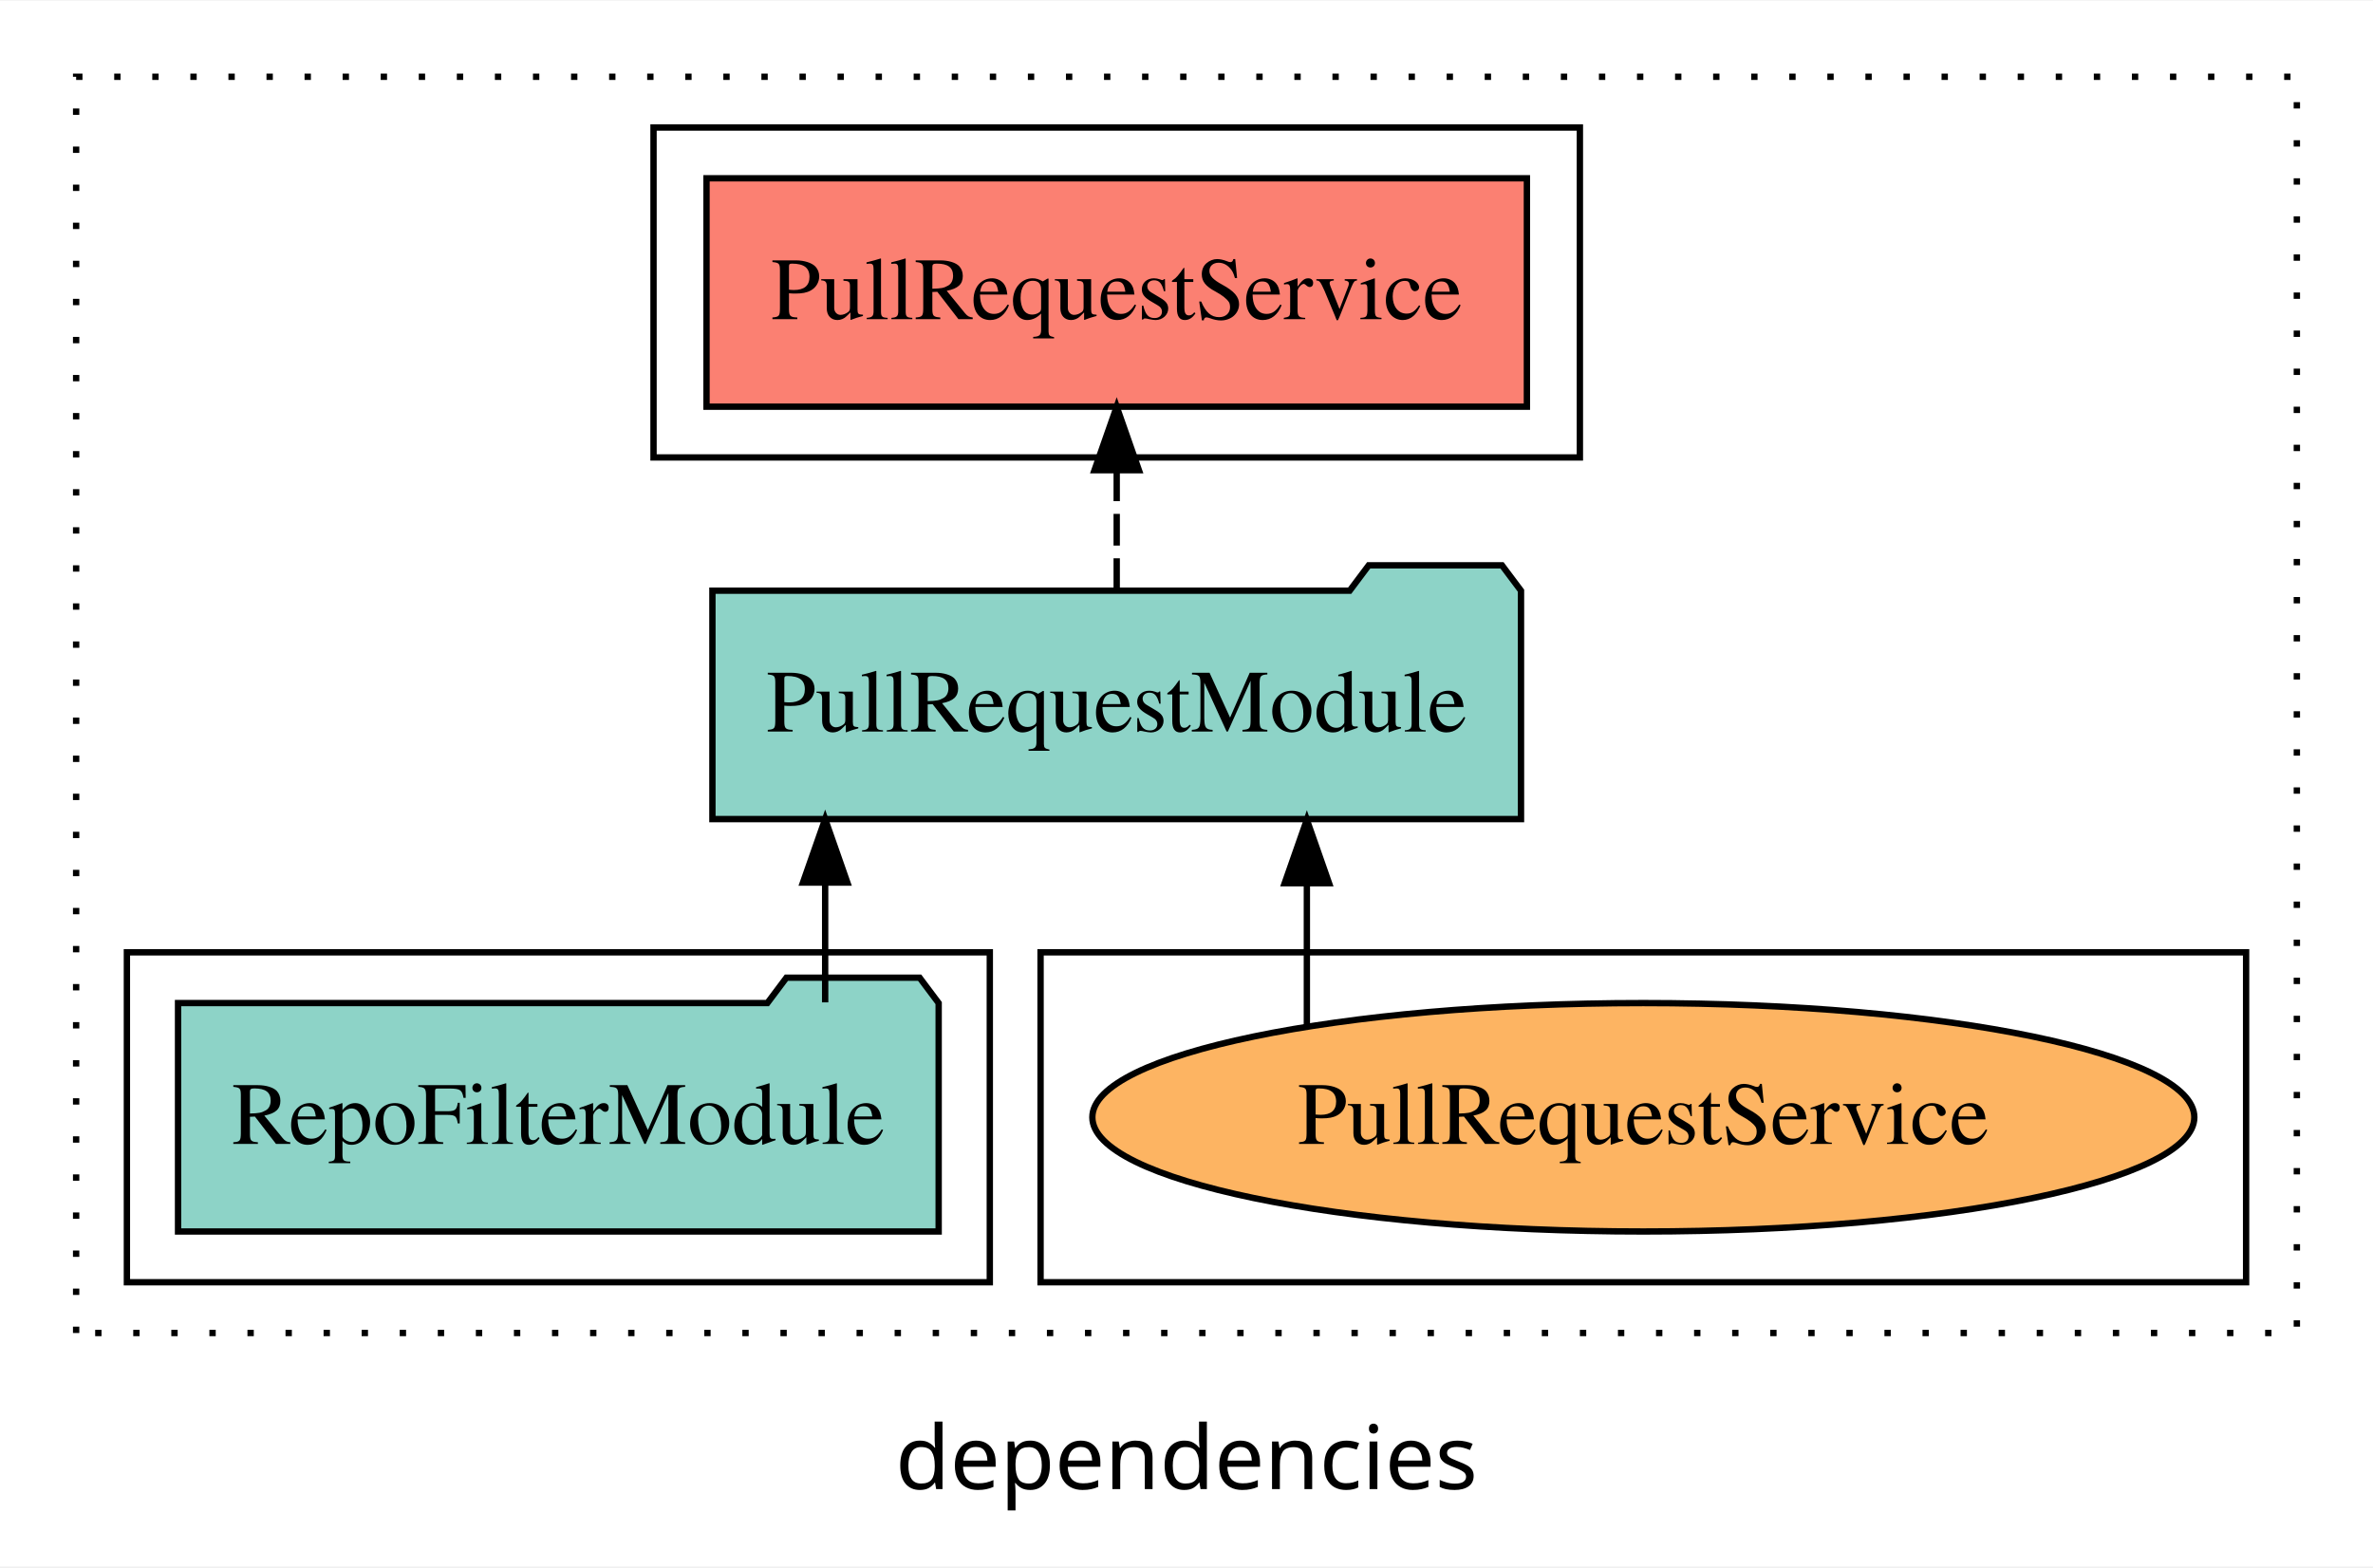
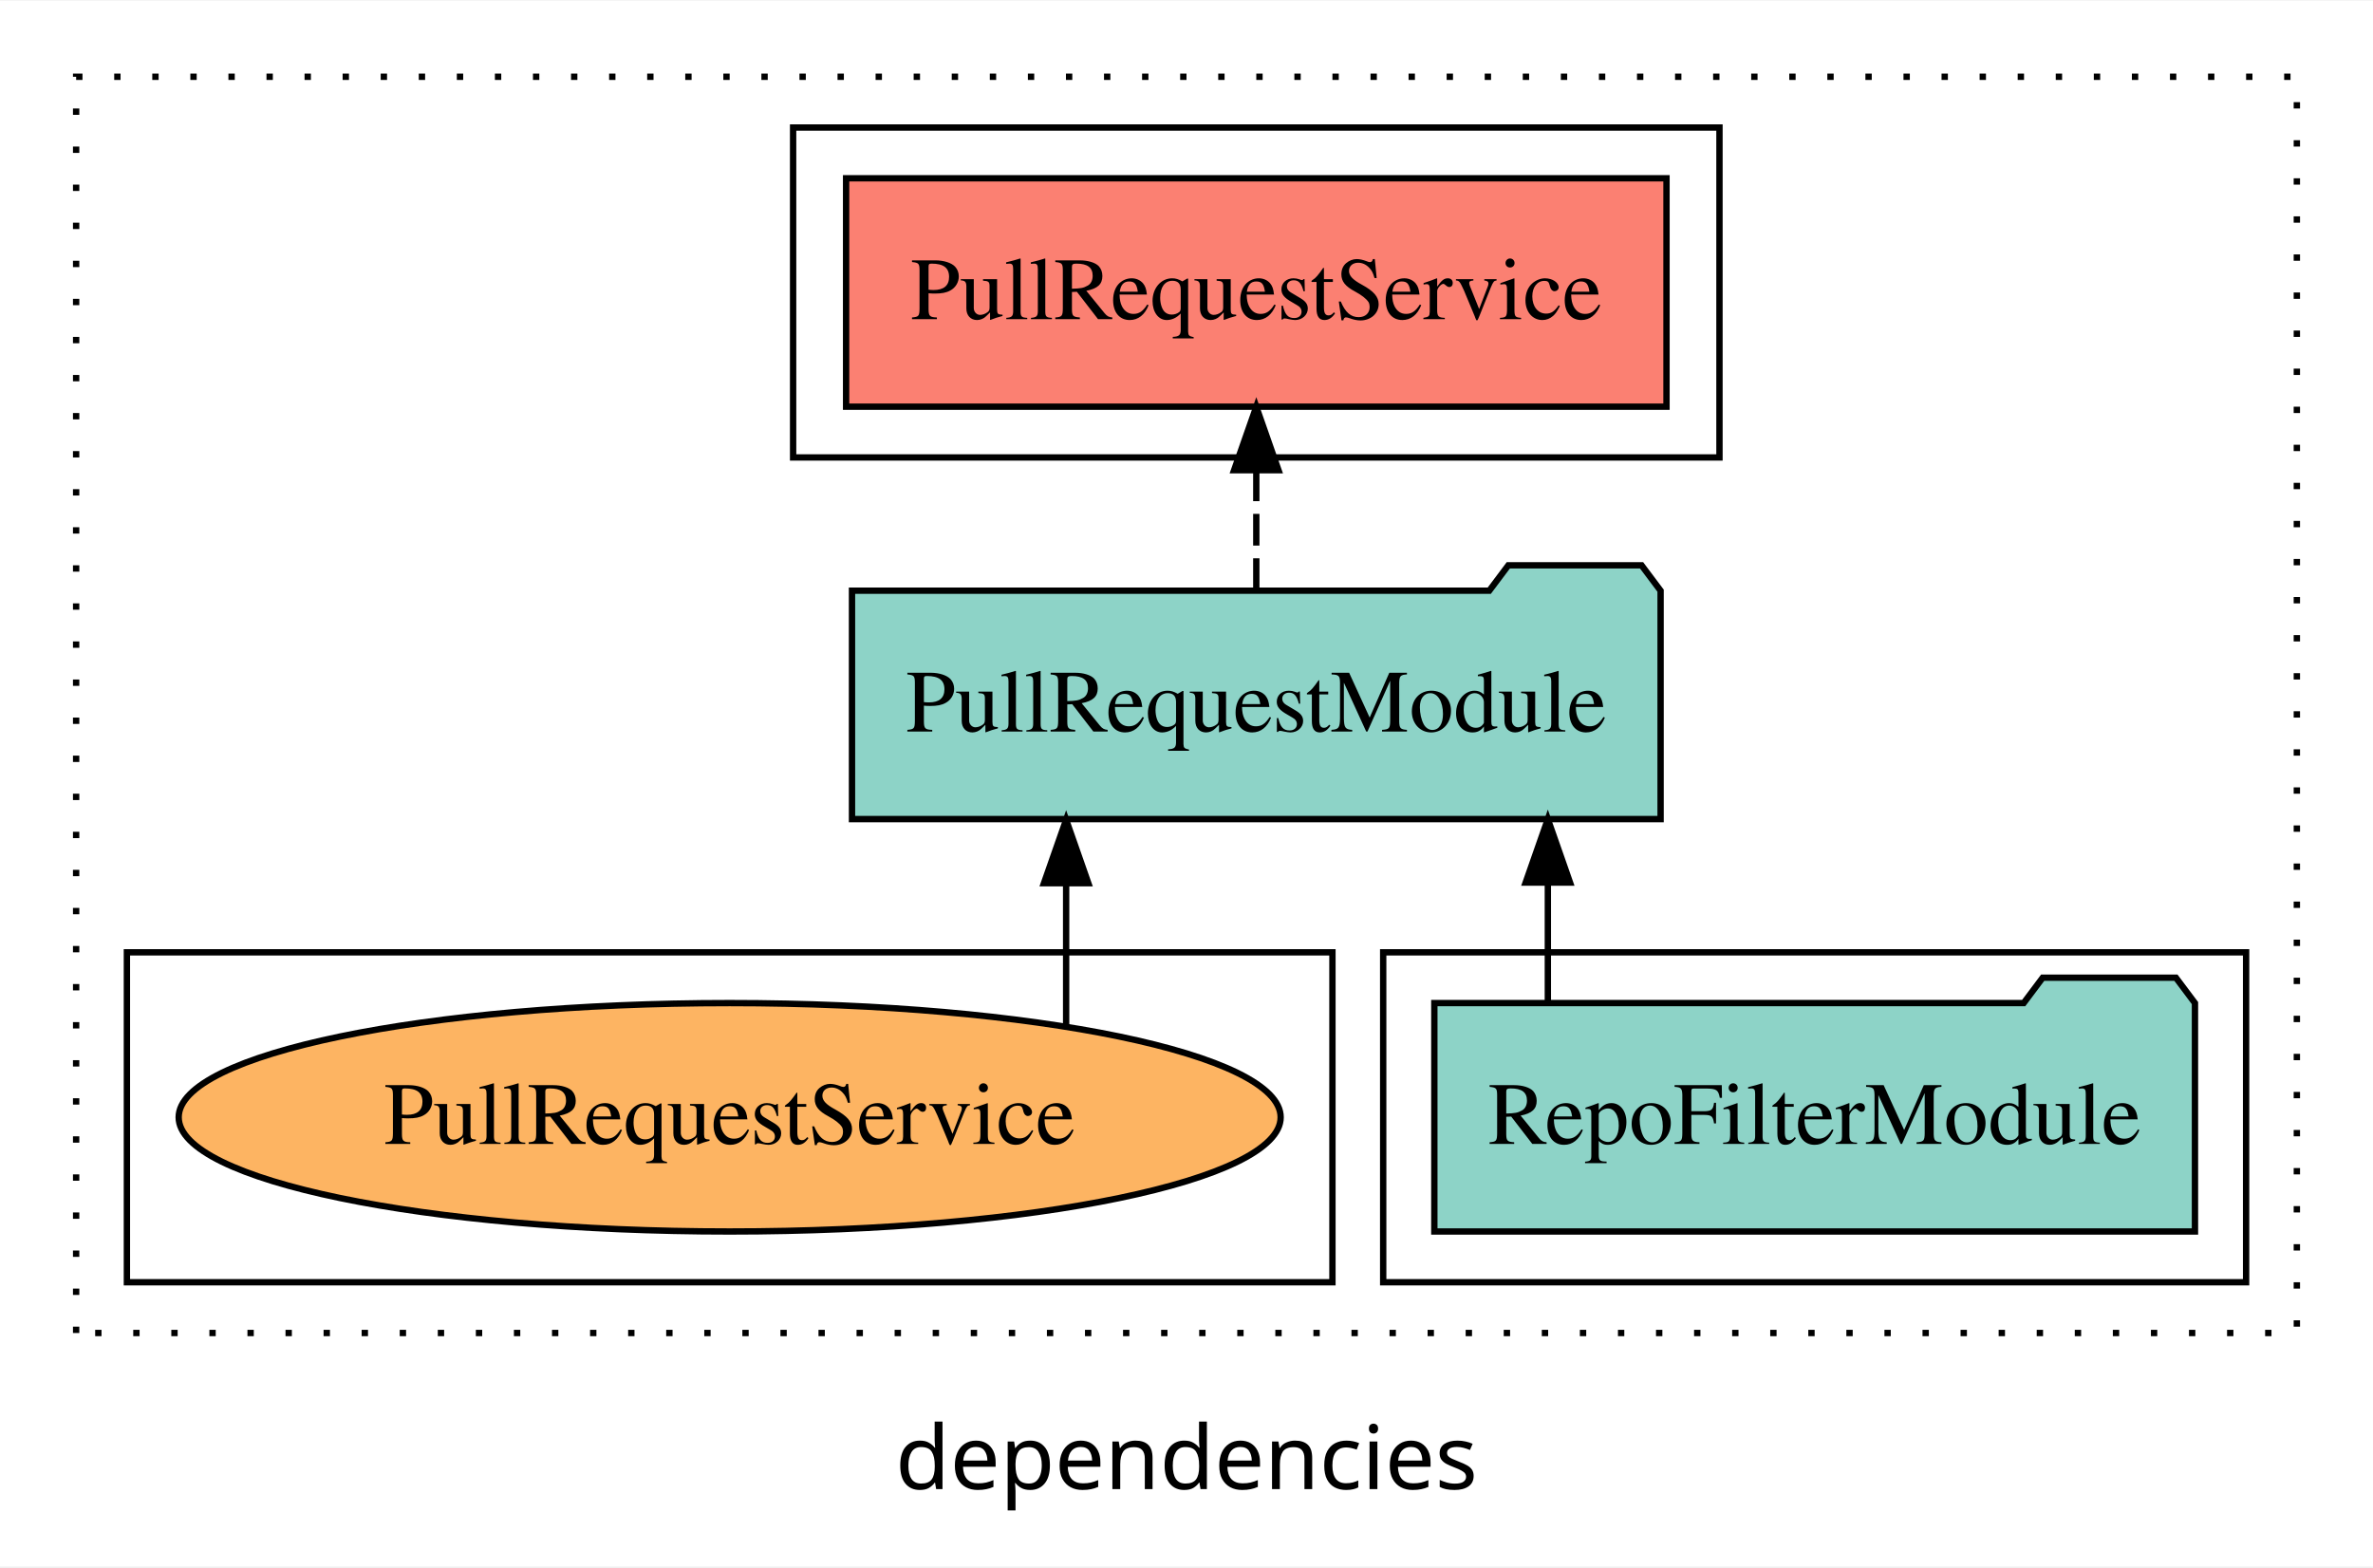
<svg xmlns="http://www.w3.org/2000/svg" width="374pt" height="247pt" viewBox="0.00 0.00 374.00 246.80">
  <g id="graph0" class="graph" transform="scale(1 1) rotate(0) translate(4 242.8)">
    <polygon fill="white" stroke="transparent" points="-4,4 -4,-242.8 370,-242.8 370,4 -4,4" />
    <text text-anchor="middle" x="183" y="-8.2" font-family="sans-serif" font-size="14.00">dependencies</text>
    <g id="clust1" class="cluster">
      <polygon fill="none" stroke="black" stroke-dasharray="1,5" points="8,-32.8 8,-230.8 358,-230.8 358,-32.8 8,-32.8" />
    </g>
-     <g id="clust6" class="cluster">
-       <polygon fill="none" stroke="black" points="160,-40.8 160,-92.8 350,-92.8 350,-40.8 160,-40.8" />
+     <g id="clust4" class="cluster">
+       <polygon fill="none" stroke="black" points="121,-170.8 121,-222.8 267,-222.8 267,-170.8 121,-170.8" />
    </g>
    <g id="clust3" class="cluster">
-       <polygon fill="none" stroke="black" points="16,-40.8 16,-92.8 152,-92.8 152,-40.8 16,-40.8" />
+       <polygon fill="none" stroke="black" points="214,-40.8 214,-92.8 350,-92.8 350,-40.8 214,-40.8" />
    </g>
-     <g id="clust4" class="cluster">
-       <polygon fill="none" stroke="black" points="99,-170.8 99,-222.8 245,-222.8 245,-170.8 99,-170.8" />
+     <g id="clust6" class="cluster">
+       <polygon fill="none" stroke="black" points="16,-40.8 16,-92.8 206,-92.8 206,-40.8 16,-40.8" />
    </g>
    <g id="node1" class="node">
-       <polygon fill="#8dd3c7" stroke="black" points="143.94,-84.8 140.94,-88.8 119.94,-88.8 116.94,-84.8 24.06,-84.8 24.06,-48.8 143.94,-48.8 143.94,-84.8" />
-       <text text-anchor="middle" x="84" y="-62.6" font-family="Times,serif" font-size="14.00">RepoFilterModule</text>
+       <polygon fill="#8dd3c7" stroke="black" points="341.94,-84.8 338.94,-88.8 317.94,-88.8 314.94,-84.8 222.06,-84.8 222.06,-48.8 341.94,-48.8 341.94,-84.8" />
+       <text text-anchor="middle" x="282" y="-62.6" font-family="Times,serif" font-size="14.00">RepoFilterModule</text>
    </g>
    <g id="node2" class="node">
-       <polygon fill="#8dd3c7" stroke="black" points="235.72,-149.8 232.72,-153.8 211.72,-153.8 208.72,-149.8 108.28,-149.8 108.28,-113.8 235.72,-113.8 235.72,-149.8" />
-       <text text-anchor="middle" x="172" y="-127.6" font-family="Times,serif" font-size="14.00">PullRequestModule</text>
+       <polygon fill="#8dd3c7" stroke="black" points="257.72,-149.8 254.72,-153.8 233.72,-153.8 230.72,-149.8 130.28,-149.8 130.28,-113.8 257.72,-113.8 257.72,-149.8" />
+       <text text-anchor="middle" x="194" y="-127.6" font-family="Times,serif" font-size="14.00">PullRequestModule</text>
    </g>
    <g id="edge1" class="edge">
-       <path fill="none" stroke="black" d="M126.05,-84.91C126.05,-84.91 126.05,-103.79 126.05,-103.79" />
-       <polygon fill="black" stroke="black" points="122.55,-103.79 126.05,-113.79 129.55,-103.79 122.55,-103.79" />
+       <path fill="none" stroke="black" d="M239.95,-84.91C239.95,-84.91 239.95,-103.79 239.95,-103.79" />
+       <polygon fill="black" stroke="black" points="236.45,-103.79 239.95,-113.79 243.45,-103.79 236.45,-103.79" />
    </g>
    <g id="node3" class="node">
-       <polygon fill="#fb8072" stroke="black" points="236.65,-214.8 107.35,-214.8 107.35,-178.8 236.65,-178.8 236.65,-214.8" />
-       <text text-anchor="middle" x="172" y="-192.6" font-family="Times,serif" font-size="14.00">PullRequestService </text>
+       <polygon fill="#fb8072" stroke="black" points="258.65,-214.8 129.35,-214.8 129.35,-178.8 258.65,-178.8 258.65,-214.8" />
+       <text text-anchor="middle" x="194" y="-192.6" font-family="Times,serif" font-size="14.00">PullRequestService </text>
    </g>
    <g id="edge2" class="edge">
-       <path fill="none" stroke="black" stroke-dasharray="5,2" d="M172,-149.91C172,-149.91 172,-168.79 172,-168.79" />
-       <polygon fill="black" stroke="black" points="168.5,-168.79 172,-178.79 175.5,-168.79 168.5,-168.79" />
+       <path fill="none" stroke="black" stroke-dasharray="5,2" d="M194,-149.91C194,-149.91 194,-168.79 194,-168.79" />
+       <polygon fill="black" stroke="black" points="190.5,-168.79 194,-178.79 197.5,-168.79 190.5,-168.79" />
    </g>
    <g id="node4" class="node">
-       <ellipse fill="#fdb462" stroke="black" cx="255" cy="-66.8" rx="86.84" ry="18" />
-       <text text-anchor="middle" x="255" y="-62.6" font-family="Times,serif" font-size="14.00">PullRequestService</text>
+       <ellipse fill="#fdb462" stroke="black" cx="111" cy="-66.8" rx="86.84" ry="18" />
+       <text text-anchor="middle" x="111" y="-62.6" font-family="Times,serif" font-size="14.00">PullRequestService</text>
    </g>
    <g id="edge3" class="edge">
-       <path fill="none" stroke="black" d="M201.97,-81.23C201.97,-81.23 201.97,-103.69 201.97,-103.69" />
-       <polygon fill="black" stroke="black" points="198.47,-103.69 201.97,-113.69 205.47,-103.69 198.47,-103.69" />
+       <path fill="none" stroke="black" d="M164.03,-81.23C164.03,-81.23 164.03,-103.69 164.03,-103.69" />
+       <polygon fill="black" stroke="black" points="160.53,-103.69 164.03,-113.69 167.53,-103.69 160.53,-103.69" />
    </g>
  </g>
</svg>
